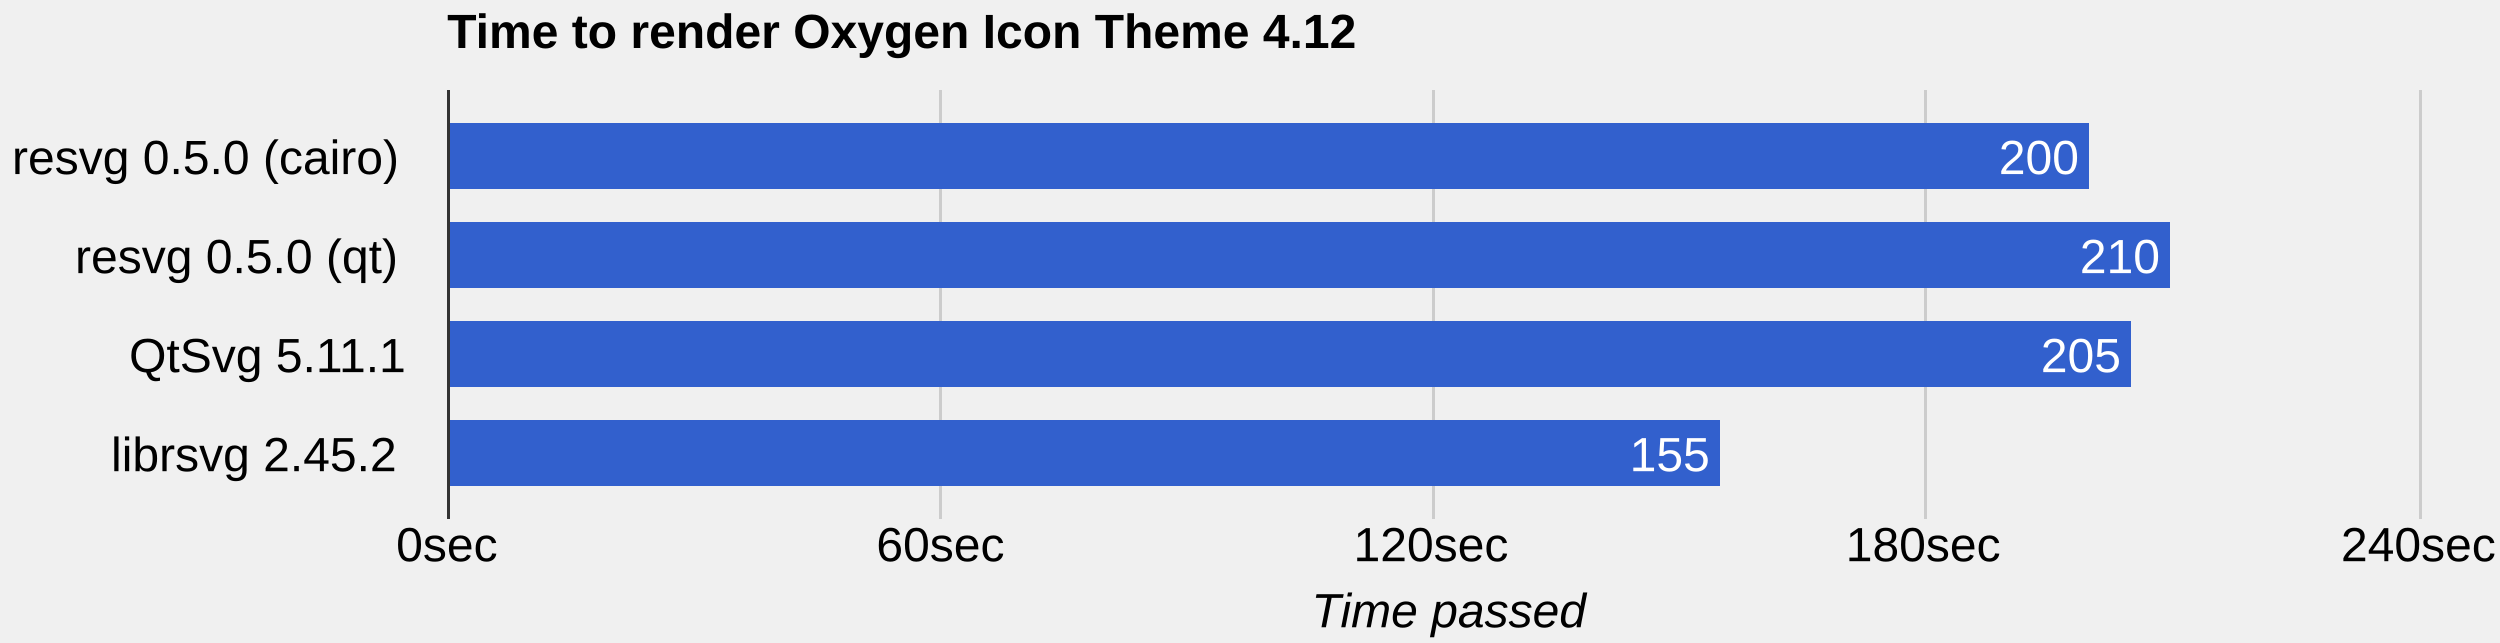
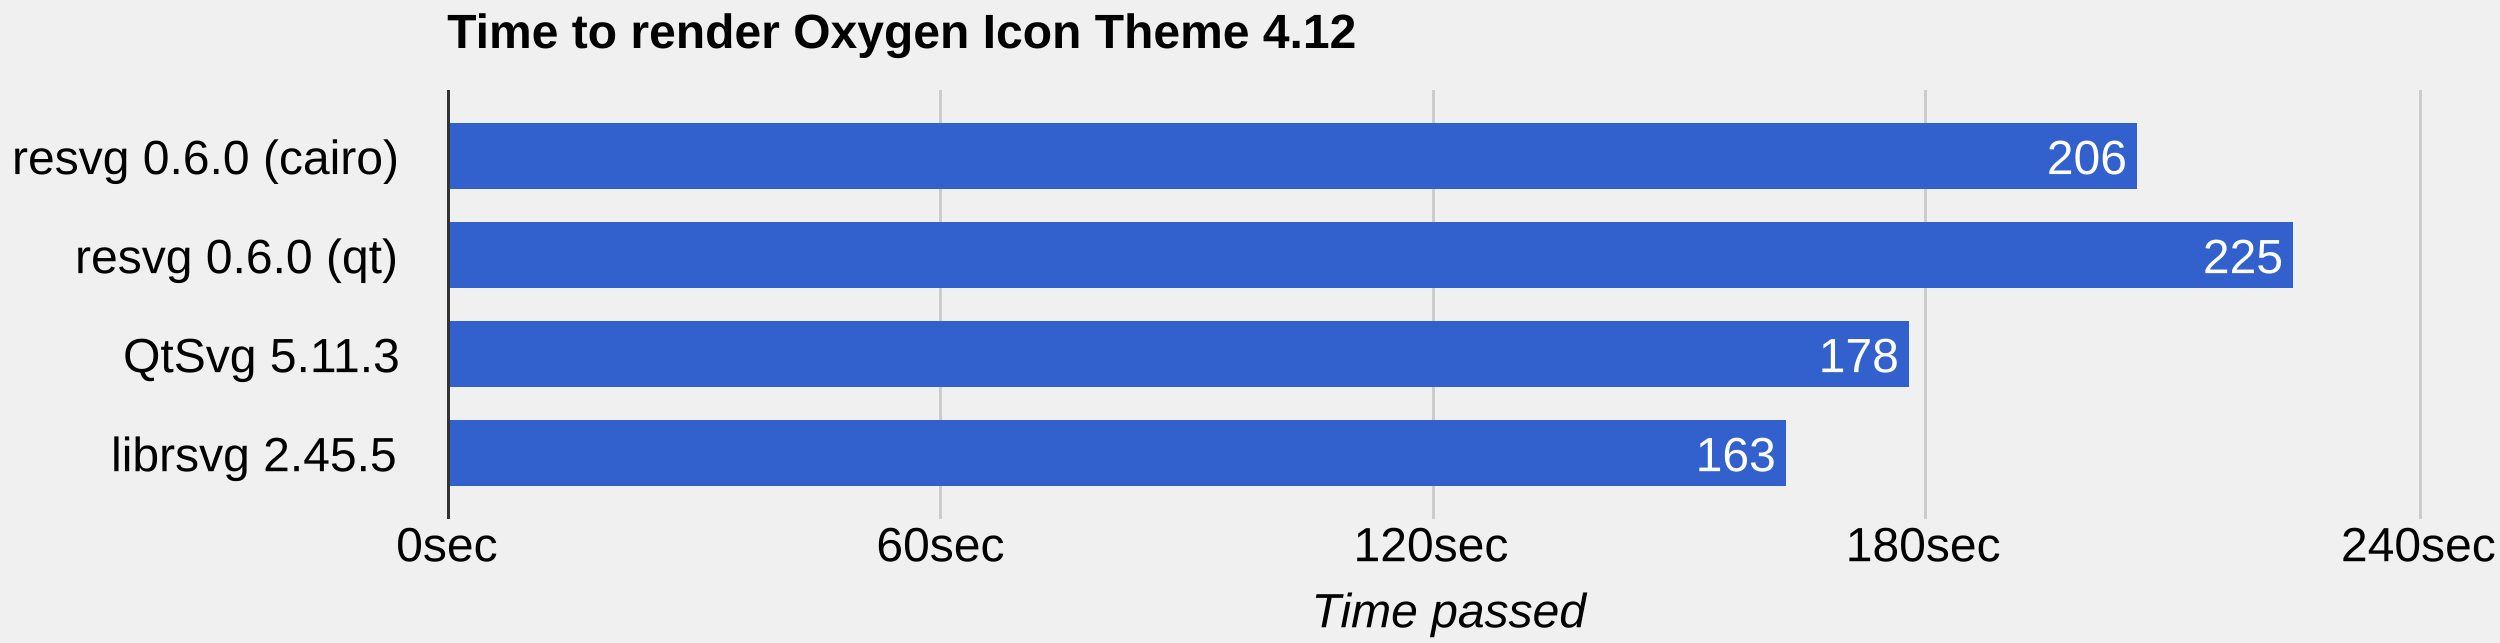
<svg xmlns="http://www.w3.org/2000/svg" height="214" shape-rendering="crispEdges" width="833">
  <text font-family="Arial" font-size="16" font-weight="bold" x="149" y="16">Time to render Oxygen Icon Theme 4.12</text>
-   <text font-family="Arial" font-size="16" x="4" y="58">resvg 0.5.0 (cairo)</text>
-   <text font-family="Arial" font-size="16" x="25" y="91">resvg 0.5.0 (qt)</text>
-   <text font-family="Arial" font-size="16" x="43" y="124">QtSvg 5.11.1</text>
-   <text font-family="Arial" font-size="16" x="37" y="157">librsvg 2.45.2</text>
+   <text font-family="Arial" font-size="16" x="4" y="58">resvg 0.6.0 (cairo)</text>
+   <text font-family="Arial" font-size="16" x="25" y="91">resvg 0.6.0 (qt)</text>
+   <text font-family="Arial" font-size="16" x="41" y="124">QtSvg 5.11.3</text>
+   <text font-family="Arial" font-size="16" x="37" y="157">librsvg 2.45.5</text>
  <rect fill="#ccc" height="143" width="1" x="149" y="30" />
  <text fill="#000" font-family="Arial" font-size="16" x="132" y="187">0sec</text>
  <rect fill="#ccc" height="143" width="1" x="313" y="30" />
  <text fill="#000" font-family="Arial" font-size="16" x="292" y="187">60sec</text>
  <rect fill="#ccc" height="143" width="1" x="477" y="30" />
  <text fill="#000" font-family="Arial" font-size="16" x="451" y="187">120sec</text>
  <rect fill="#ccc" height="143" width="1" x="641" y="30" />
  <text fill="#000" font-family="Arial" font-size="16" x="615" y="187">180sec</text>
  <rect fill="#ccc" height="143" width="1" x="806" y="30" />
  <text fill="#000" font-family="Arial" font-size="16" x="780" y="187">240sec</text>
-   <rect fill="#3260cd" height="22" width="547" x="149" y="41" />
-   <text fill="#fff" font-family="Arial" font-size="16" x="666" y="58">200</text>
-   <rect fill="#3260cd" height="22" width="574" x="149" y="74" />
-   <text fill="#fff" font-family="Arial" font-size="16" x="693" y="91">210</text>
-   <rect fill="#3260cd" height="22" width="561" x="149" y="107" />
-   <text fill="#fff" font-family="Arial" font-size="16" x="680" y="124">205</text>
-   <rect fill="#3260cd" height="22" width="424" x="149" y="140" />
-   <text fill="#fff" font-family="Arial" font-size="16" x="543" y="157">155</text>
+   <rect fill="#3260cd" height="22" width="563" x="149" y="41" />
+   <text fill="#fff" font-family="Arial" font-size="16" x="682" y="58">206</text>
+   <rect fill="#3260cd" height="22" width="615" x="149" y="74" />
+   <text fill="#fff" font-family="Arial" font-size="16" x="734" y="91">225</text>
+   <rect fill="#3260cd" height="22" width="487" x="149" y="107" />
+   <text fill="#fff" font-family="Arial" font-size="16" x="606" y="124">178</text>
+   <rect fill="#3260cd" height="22" width="446" x="149" y="140" />
+   <text fill="#fff" font-family="Arial" font-size="16" x="565" y="157">163</text>
  <rect fill="#333" height="143" width="1" x="149" y="30" />
  <text font-family="Arial" font-size="16" font-style="italic" x="437" y="209">Time passed</text>
</svg>
